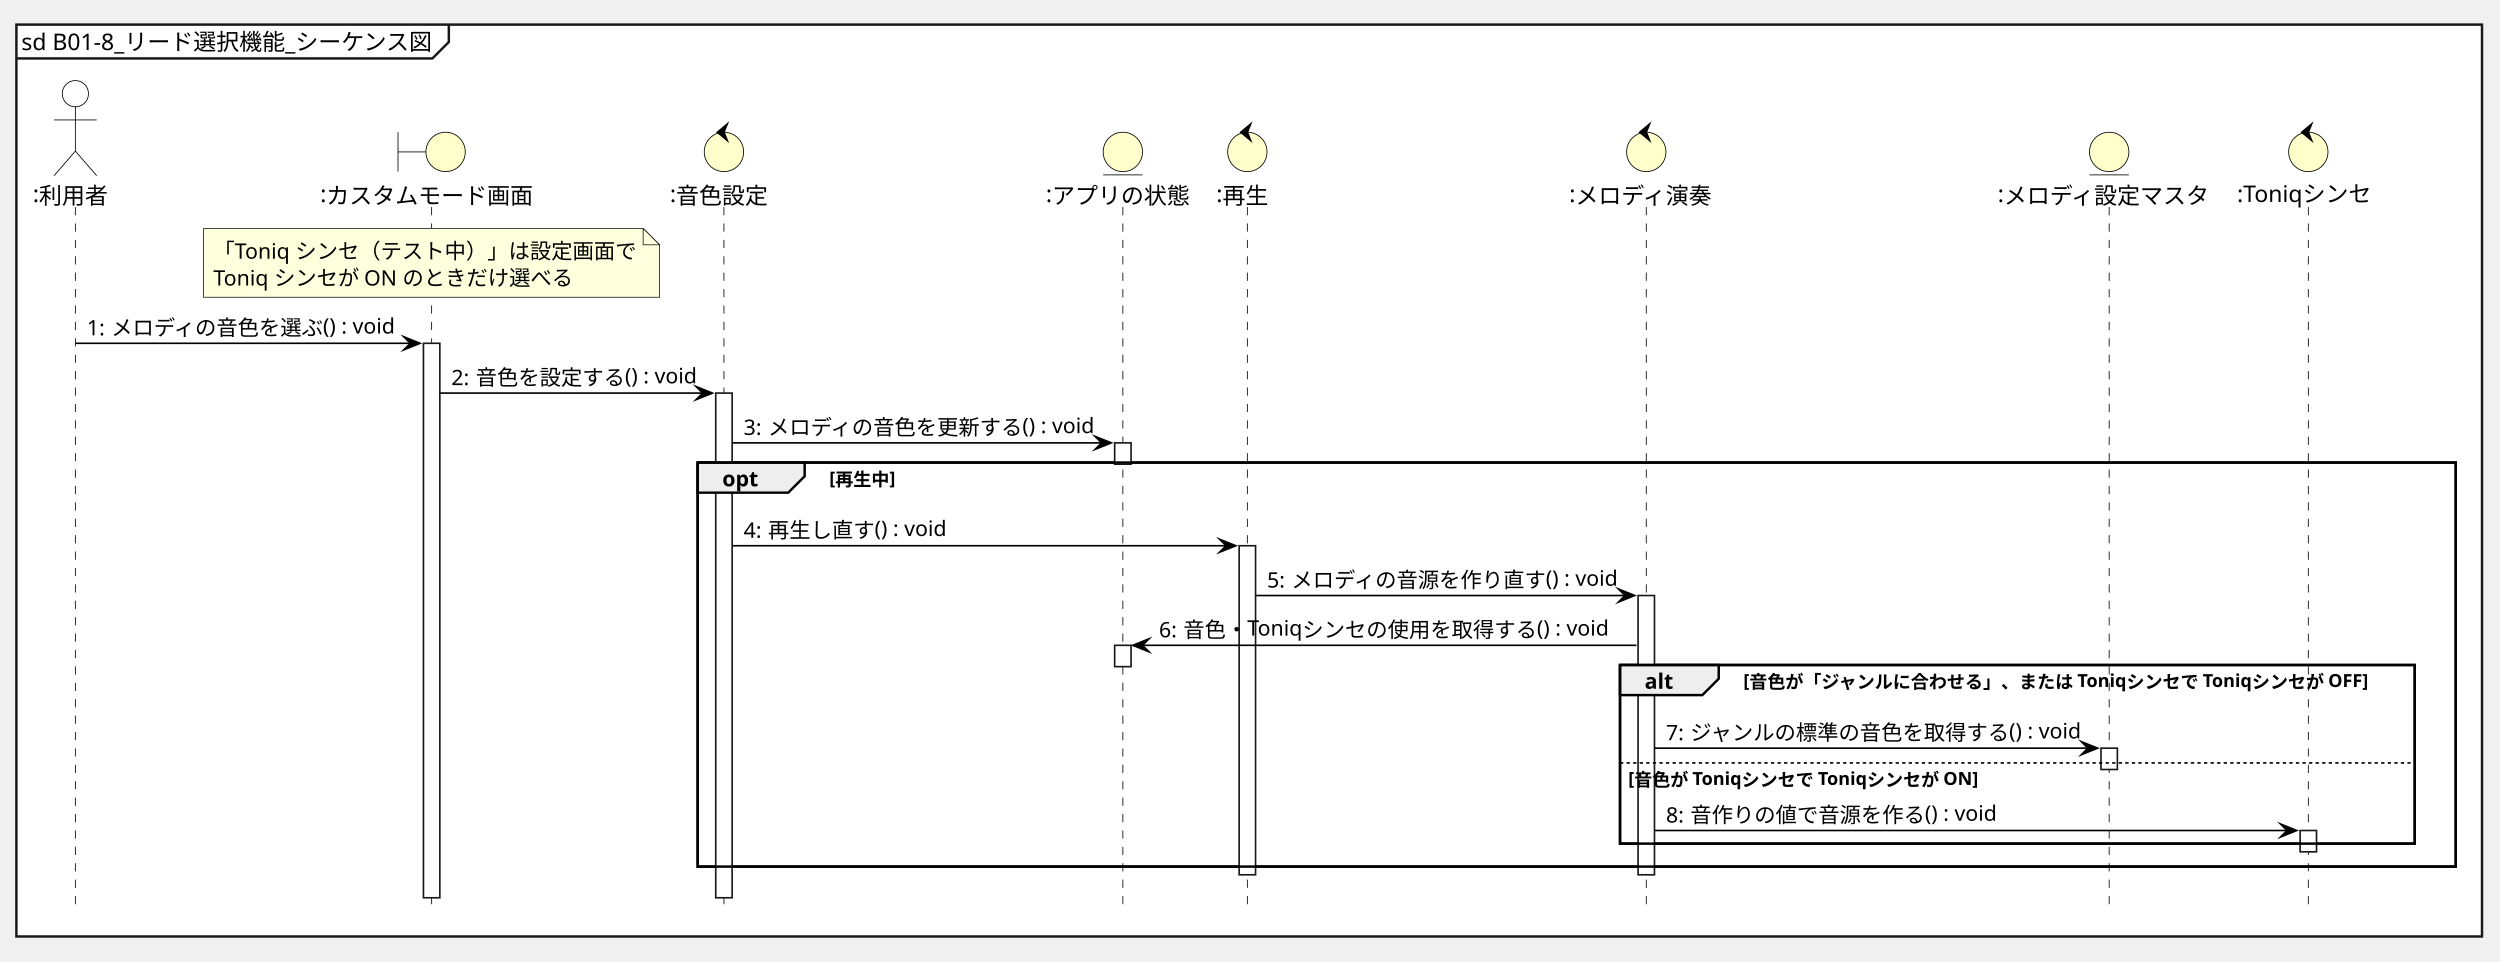
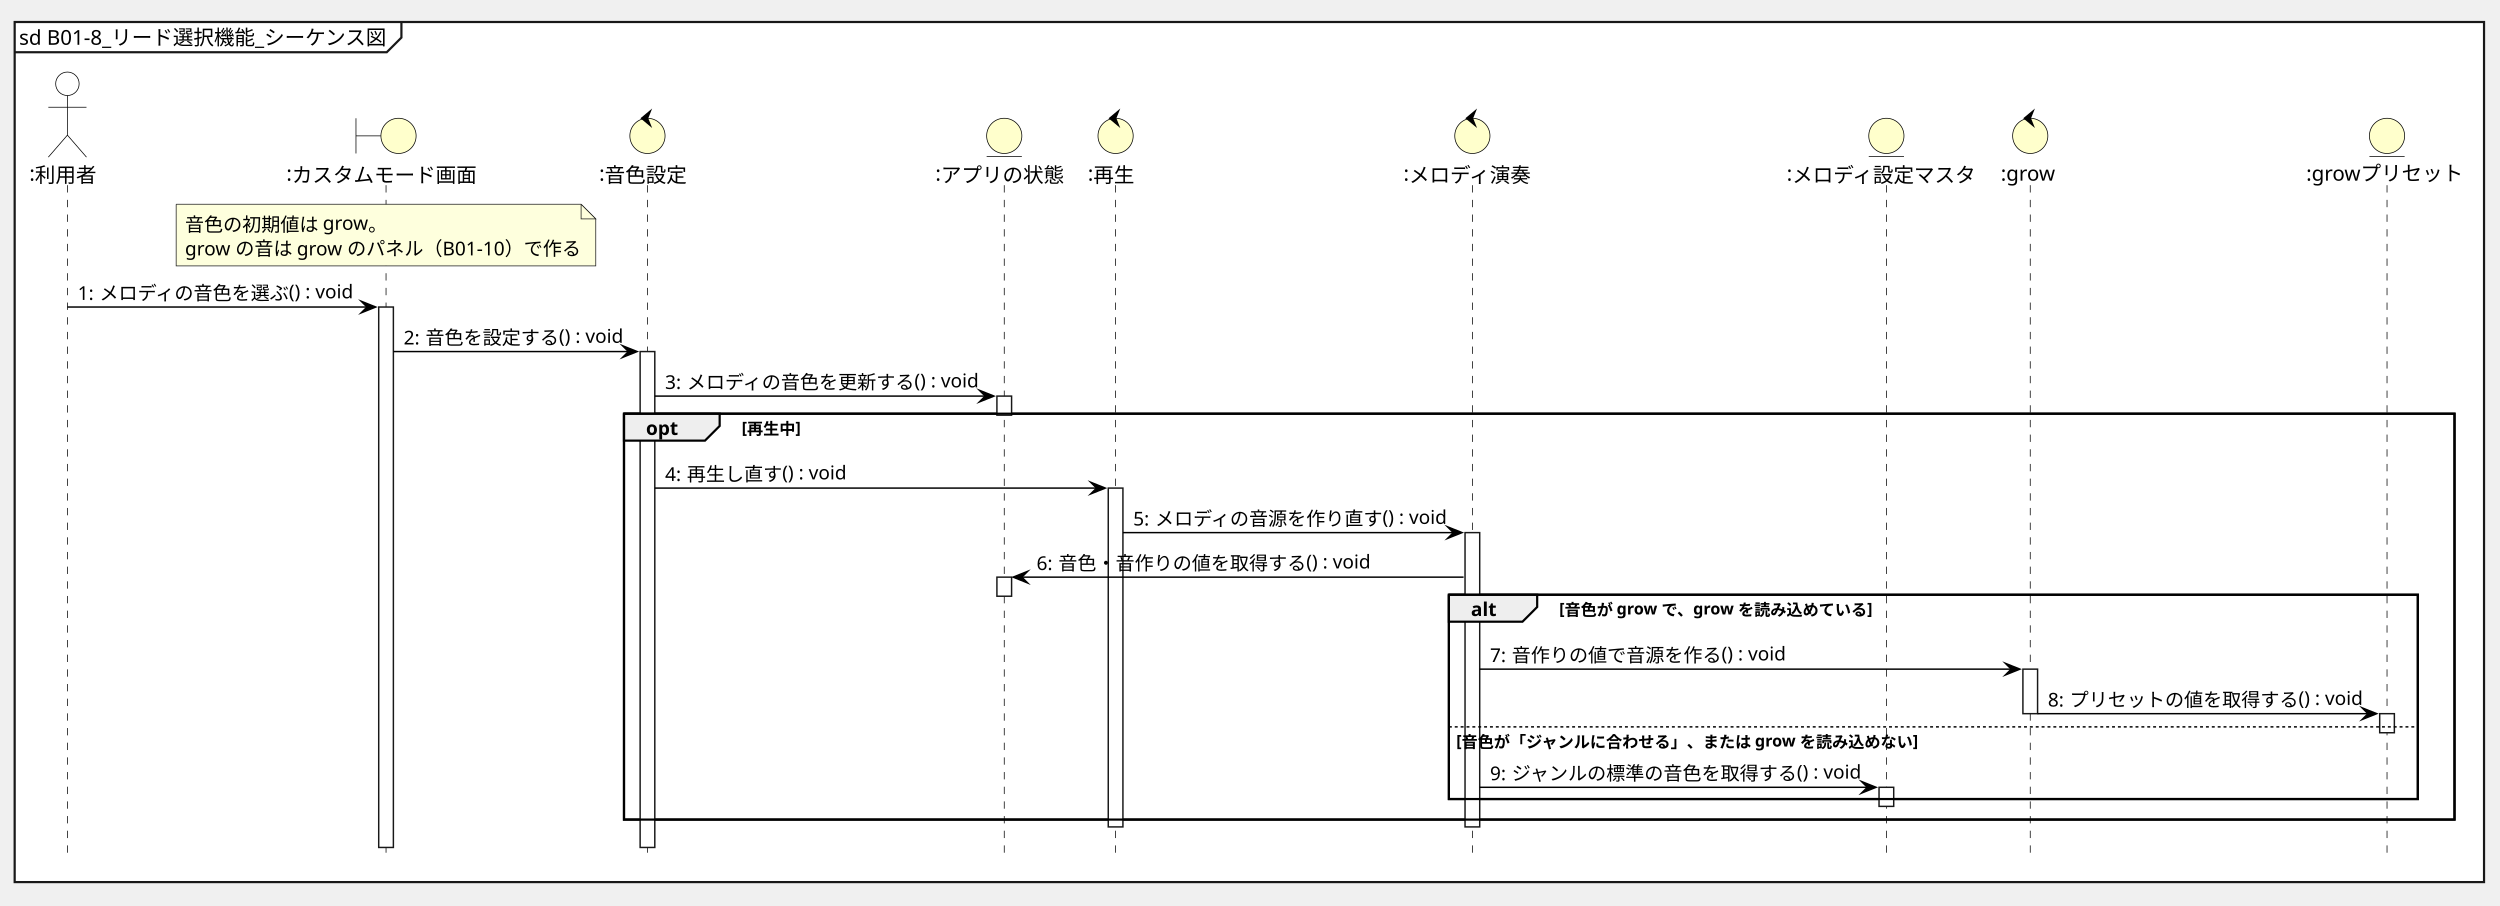
- <svg xmlns="http://www.w3.org/2000/svg" version="1.1" data-diagram-type="SEQUENCE" style="width:1524px;height:586px;background:#FFFFFF;" width="1524px" height="586px" viewBox="0 0 1524 586" zoomAndPan="magnify" preserveAspectRatio="none" contentStyleType="text/css">
+ <svg xmlns="http://www.w3.org/2000/svg" version="1.1" data-diagram-type="SEQUENCE" style="width:1704px;height:617px;background:#FFFFFF;" width="1704px" height="617px" viewBox="0 0 1704 617" zoomAndPan="magnify" preserveAspectRatio="none" contentStyleType="text/css">
  <defs />
  <g font-family="sans-serif" lengthAdjust="spacing">
-     <rect x="10" y="15" width="1503.033" height="555.883" fill="#FFF" style="stroke:#181818;stroke-width:1.5;" />
+     <rect x="10" y="15" width="1683.115" height="586.234" fill="#FFF" style="stroke:#181818;stroke-width:1.5;" />
    <path d="M273.606,15 L273.606,25.609 L263.606,35.609 L10,35.609" style="stroke:#181818;stroke-width:1.5;" fill="none" />
    <text x="13" y="30.533" fill="#000" font-size="14" textLength="253.606">sd B01-8_リード選択機能_シーケンス図</text>
-     <rect x="425.312" y="281.977" width="1071.721" height="246.297" fill="none" style="stroke:#000;stroke-width:1.5;" />
-     <rect x="987.569" y="405.383" width="484.464" height="108.891" fill="none" style="stroke:#000;stroke-width:1.5;" />
+     <rect x="425.312" y="281.977" width="1247.686" height="276.648" fill="none" style="stroke:#000;stroke-width:1.5;" />
+     <rect x="987.569" y="405.383" width="660.429" height="139.242" fill="none" style="stroke:#000;stroke-width:1.5;" />
    <g class="participant-lifeline" data-qualified-name="L1" data-entity-uid="part1" id="part1-lifeline" data-source-line="4">
      <g>
-         <rect x="42.445" y="126.219" width="8" height="426.055" fill="#000" fill-opacity="0" />
-         <line x1="45.945" y1="126.219" x2="45.945" y2="552.273" style="stroke:#000;stroke-width:0.5;stroke-dasharray:5,5;" />
+         <rect x="42.445" y="126.219" width="8" height="456.406" fill="#000" fill-opacity="0" />
+         <line x1="45.945" y1="126.219" x2="45.945" y2="582.625" style="stroke:#000;stroke-width:0.5;stroke-dasharray:5,5;" />
      </g>
    </g>
    <g class="participant-lifeline" data-qualified-name="L2" data-entity-uid="part2" id="part2-lifeline" data-source-line="5">
      <g>
-         <rect x="259.628" y="126.219" width="8" height="426.055" fill="#000" fill-opacity="0" />
-         <line x1="263.128" y1="126.219" x2="263.128" y2="552.273" style="stroke:#000;stroke-width:0.5;stroke-dasharray:5,5;" />
-       </g>
-     </g>
-     <g>
-       <rect x="258.128" y="209.273" width="10" height="338" fill="#FFF" style="stroke:#181818;stroke-width:1;" />
+         <rect x="259.628" y="126.219" width="8" height="456.406" fill="#000" fill-opacity="0" />
+         <line x1="263.128" y1="126.219" x2="263.128" y2="582.625" style="stroke:#000;stroke-width:0.5;stroke-dasharray:5,5;" />
+       </g>
+     </g>
+     <g>
+       <rect x="258.128" y="209.273" width="10" height="368.352" fill="#FFF" style="stroke:#181818;stroke-width:1;" />
    </g>
    <g class="participant-lifeline" data-qualified-name="L3" data-entity-uid="part3" id="part3-lifeline" data-source-line="6">
      <g>
-         <rect x="437.812" y="126.219" width="8" height="426.055" fill="#000" fill-opacity="0" />
-         <line x1="441.312" y1="126.219" x2="441.312" y2="552.273" style="stroke:#000;stroke-width:0.5;stroke-dasharray:5,5;" />
-       </g>
-     </g>
-     <g>
-       <rect x="436.312" y="239.625" width="10" height="307.648" fill="#FFF" style="stroke:#181818;stroke-width:1;" />
+         <rect x="437.812" y="126.219" width="8" height="456.406" fill="#000" fill-opacity="0" />
+         <line x1="441.312" y1="126.219" x2="441.312" y2="582.625" style="stroke:#000;stroke-width:0.5;stroke-dasharray:5,5;" />
+       </g>
+     </g>
+     <g>
+       <rect x="436.312" y="239.625" width="10" height="338" fill="#FFF" style="stroke:#181818;stroke-width:1;" />
    </g>
    <g class="participant-lifeline" data-qualified-name="L4" data-entity-uid="part4" id="part4-lifeline" data-source-line="7">
      <g>
-         <rect x="680.996" y="126.219" width="8" height="426.055" fill="#000" fill-opacity="0" />
-         <line x1="684.496" y1="126.219" x2="684.496" y2="552.273" style="stroke:#000;stroke-width:0.5;stroke-dasharray:5,5;" />
+         <rect x="680.996" y="126.219" width="8" height="456.406" fill="#000" fill-opacity="0" />
+         <line x1="684.496" y1="126.219" x2="684.496" y2="582.625" style="stroke:#000;stroke-width:0.5;stroke-dasharray:5,5;" />
      </g>
    </g>
    <g>
      <rect x="679.496" y="269.977" width="10" height="13" fill="#FFF" style="stroke:#181818;stroke-width:1;" />
    </g>
    <g>
      <rect x="679.496" y="393.383" width="10" height="13" fill="#FFF" style="stroke:#181818;stroke-width:1;" />
    </g>
    <g class="participant-lifeline" data-qualified-name="L5" data-entity-uid="part5" id="part5-lifeline" data-source-line="8">
      <g>
-         <rect x="756.885" y="126.219" width="8" height="426.055" fill="#000" fill-opacity="0" />
-         <line x1="760.385" y1="126.219" x2="760.385" y2="552.273" style="stroke:#000;stroke-width:0.5;stroke-dasharray:5,5;" />
-       </g>
-     </g>
-     <g>
-       <rect x="755.385" y="332.68" width="10" height="200.594" fill="#FFF" style="stroke:#181818;stroke-width:1;" />
+         <rect x="756.885" y="126.219" width="8" height="456.406" fill="#000" fill-opacity="0" />
+         <line x1="760.385" y1="126.219" x2="760.385" y2="582.625" style="stroke:#000;stroke-width:0.5;stroke-dasharray:5,5;" />
+       </g>
+     </g>
+     <g>
+       <rect x="755.385" y="332.68" width="10" height="230.945" fill="#FFF" style="stroke:#181818;stroke-width:1;" />
    </g>
    <g class="participant-lifeline" data-qualified-name="L6" data-entity-uid="part6" id="part6-lifeline" data-source-line="9">
      <g>
-         <rect x="1000.069" y="126.219" width="8" height="426.055" fill="#000" fill-opacity="0" />
-         <line x1="1003.569" y1="126.219" x2="1003.569" y2="552.273" style="stroke:#000;stroke-width:0.5;stroke-dasharray:5,5;" />
-       </g>
-     </g>
-     <g>
-       <rect x="998.569" y="363.031" width="10" height="170.242" fill="#FFF" style="stroke:#181818;stroke-width:1;" />
+         <rect x="1000.069" y="126.219" width="8" height="456.406" fill="#000" fill-opacity="0" />
+         <line x1="1003.569" y1="126.219" x2="1003.569" y2="582.625" style="stroke:#000;stroke-width:0.5;stroke-dasharray:5,5;" />
+       </g>
+     </g>
+     <g>
+       <rect x="998.569" y="363.031" width="10" height="200.594" fill="#FFF" style="stroke:#181818;stroke-width:1;" />
    </g>
    <g class="participant-lifeline" data-qualified-name="L7" data-entity-uid="part7" id="part7-lifeline" data-source-line="10">
      <g>
-         <rect x="1282.252" y="126.219" width="8" height="426.055" fill="#000" fill-opacity="0" />
-         <line x1="1285.752" y1="126.219" x2="1285.752" y2="552.273" style="stroke:#000;stroke-width:0.5;stroke-dasharray:5,5;" />
-       </g>
-     </g>
-     <g>
-       <rect x="1280.752" y="456.086" width="10" height="13" fill="#FFF" style="stroke:#181818;stroke-width:1;" />
+         <rect x="1282.252" y="126.219" width="8" height="456.406" fill="#000" fill-opacity="0" />
+         <line x1="1285.752" y1="126.219" x2="1285.752" y2="582.625" style="stroke:#000;stroke-width:0.5;stroke-dasharray:5,5;" />
+       </g>
+     </g>
+     <g>
+       <rect x="1280.752" y="536.625" width="10" height="13" fill="#FFF" style="stroke:#181818;stroke-width:1;" />
    </g>
    <g class="participant-lifeline" data-qualified-name="L8" data-entity-uid="part8" id="part8-lifeline" data-source-line="11">
      <g>
-         <rect x="1403.652" y="126.219" width="8" height="426.055" fill="#000" fill-opacity="0" />
-         <line x1="1407.152" y1="126.219" x2="1407.152" y2="552.273" style="stroke:#000;stroke-width:0.5;stroke-dasharray:5,5;" />
-       </g>
-     </g>
-     <g>
-       <rect x="1402.152" y="506.273" width="10" height="13" fill="#FFF" style="stroke:#181818;stroke-width:1;" />
+         <rect x="1380.314" y="126.219" width="8" height="456.406" fill="#000" fill-opacity="0" />
+         <line x1="1383.814" y1="126.219" x2="1383.814" y2="582.625" style="stroke:#000;stroke-width:0.5;stroke-dasharray:5,5;" />
+       </g>
+     </g>
+     <g>
+       <rect x="1378.814" y="456.086" width="10" height="30.352" fill="#FFF" style="stroke:#181818;stroke-width:1;" />
+     </g>
+     <g class="participant-lifeline" data-qualified-name="L9" data-entity-uid="part9" id="part9-lifeline" data-source-line="12">
+       <g>
+         <rect x="1623.498" y="126.219" width="8" height="456.406" fill="#000" fill-opacity="0" />
+         <line x1="1626.998" y1="126.219" x2="1626.998" y2="582.625" style="stroke:#000;stroke-width:0.5;stroke-dasharray:5,5;" />
+       </g>
+     </g>
+     <g>
+       <rect x="1621.998" y="486.438" width="10" height="13" fill="#FFF" style="stroke:#181818;stroke-width:1;" />
    </g>
    <g class="participant participant-head" data-qualified-name="L1" data-entity-uid="part1" id="part1-head" data-source-line="4">
      <text x="20" y="123.143" fill="#000" font-size="14" textLength="45.89">:利用者</text>
      <ellipse cx="45.945" cy="57.109" rx="8" ry="8" fill="#FFF" style="stroke:#000;stroke-width:0.5;" />
      <path d="M45.945,65.109 L45.945,92.109 M32.945,73.109 L58.945,73.109 M45.945,92.109 L32.945,107.109 M45.945,92.109 L58.945,107.109" style="stroke:#000;stroke-width:0.5;" fill="none" />
    </g>
    <g class="participant participant-head" data-qualified-name="L2" data-entity-uid="part2" id="part2-head" data-source-line="5">
      <text x="195.184" y="123.143" fill="#000" font-size="14" textLength="129.89">:カスタムモード画面</text>
      <path d="M242.628,80.609 L242.628,104.609 M242.628,92.609 L259.628,92.609" style="stroke:#000;stroke-width:0.5;" fill="none" />
      <ellipse cx="271.628" cy="92.609" rx="12" ry="12" fill="#FFC" style="stroke:#000;stroke-width:0.5;" />
    </g>
    <g class="participant participant-head" data-qualified-name="L3" data-entity-uid="part3" id="part3-head" data-source-line="6">
      <text x="408.367" y="123.143" fill="#000" font-size="14" textLength="59.89">:音色設定</text>
      <ellipse cx="441.312" cy="92.609" rx="12" ry="12" fill="#FFC" style="stroke:#000;stroke-width:0.5;" />
      <polygon points="437.312,80.609,443.312,75.609,441.312,80.609,443.312,85.609,437.312,80.609" fill="#000" style="stroke:#000;stroke-width:1;stroke-linejoin:miter;stroke-miterlimit:10;" />
    </g>
    <g class="participant participant-head" data-qualified-name="L4" data-entity-uid="part4" id="part4-head" data-source-line="7">
      <text x="637.551" y="123.143" fill="#000" font-size="14" textLength="87.89">:アプリの状態</text>
      <ellipse cx="684.496" cy="92.609" rx="12" ry="12" fill="#FFC" style="stroke:#000;stroke-width:0.5;" />
      <line x1="672.496" y1="106.609" x2="696.496" y2="106.609" style="stroke:#000;stroke-width:0.5;" />
    </g>
    <g class="participant participant-head" data-qualified-name="L5" data-entity-uid="part5" id="part5-head" data-source-line="8">
      <text x="741.44" y="123.143" fill="#000" font-size="14" textLength="31.89">:再生</text>
      <ellipse cx="760.385" cy="92.609" rx="12" ry="12" fill="#FFC" style="stroke:#000;stroke-width:0.5;" />
      <polygon points="756.385,80.609,762.385,75.609,760.385,80.609,762.385,85.609,756.385,80.609" fill="#000" style="stroke:#000;stroke-width:1;stroke-linejoin:miter;stroke-miterlimit:10;" />
    </g>
    <g class="participant participant-head" data-qualified-name="L6" data-entity-uid="part6" id="part6-head" data-source-line="9">
      <text x="956.624" y="123.143" fill="#000" font-size="14" textLength="87.89">:メロディ演奏</text>
      <ellipse cx="1003.569" cy="92.609" rx="12" ry="12" fill="#FFC" style="stroke:#000;stroke-width:0.5;" />
      <polygon points="999.569,80.609,1005.569,75.609,1003.569,80.609,1005.569,85.609,999.569,80.609" fill="#000" style="stroke:#000;stroke-width:1;stroke-linejoin:miter;stroke-miterlimit:10;" />
    </g>
    <g class="participant participant-head" data-qualified-name="L7" data-entity-uid="part7" id="part7-head" data-source-line="10">
      <text x="1217.808" y="123.143" fill="#000" font-size="14" textLength="129.89">:メロディ設定マスタ</text>
      <ellipse cx="1285.752" cy="92.609" rx="12" ry="12" fill="#FFC" style="stroke:#000;stroke-width:0.5;" />
      <line x1="1273.752" y1="106.609" x2="1297.752" y2="106.609" style="stroke:#000;stroke-width:0.5;" />
    </g>
    <g class="participant participant-head" data-qualified-name="L8" data-entity-uid="part8" id="part8-head" data-source-line="11">
-       <text x="1363.697" y="123.143" fill="#000" font-size="14" textLength="80.91">:Toniqシンセ</text>
-       <ellipse cx="1407.152" cy="92.609" rx="12" ry="12" fill="#FFC" style="stroke:#000;stroke-width:0.5;" />
-       <polygon points="1403.152,80.609,1409.152,75.609,1407.152,80.609,1409.152,85.609,1403.152,80.609" fill="#000" style="stroke:#000;stroke-width:1;stroke-linejoin:miter;stroke-miterlimit:10;" />
-     </g>
-     <path d="M124.063,139.219 L124.063,181.219 L402.063,181.219 L402.063,149.219 L392.063,139.219 L124.063,139.219" style="stroke:#181818;stroke-width:0.5;" fill="#FEFFDD" />
-     <path d="M392.063,139.219 L392.063,149.219 L402.063,149.219 L392.063,139.219" style="stroke:#181818;stroke-width:0.5;" fill="#FEFFDD" />
-     <text x="130.063" y="157.714" fill="#000" font-size="13" textLength="257.131">「Toniq シンセ（テスト中）」は設定画面で</text>
-     <text x="130.063" y="174.065" fill="#000" font-size="13" textLength="218.854">Toniq シンセが ON のときだけ選べる</text>
-     <g class="message" data-entity-1="part1" data-entity-2="part2" id="msg1" data-source-line="15">
+       <text x="1363.697" y="123.143" fill="#000" font-size="14" textLength="34.234">:grow</text>
+       <ellipse cx="1383.814" cy="92.609" rx="12" ry="12" fill="#FFC" style="stroke:#000;stroke-width:0.5;" />
+       <polygon points="1379.814,80.609,1385.814,75.609,1383.814,80.609,1385.814,85.609,1379.814,80.609" fill="#000" style="stroke:#000;stroke-width:1;stroke-linejoin:miter;stroke-miterlimit:10;" />
+     </g>
+     <g class="participant participant-head" data-qualified-name="L9" data-entity-uid="part9" id="part9-head" data-source-line="12">
+       <text x="1571.881" y="123.143" fill="#000" font-size="14" textLength="104.234">:growプリセット</text>
+       <ellipse cx="1626.998" cy="92.609" rx="12" ry="12" fill="#FFC" style="stroke:#000;stroke-width:0.5;" />
+       <line x1="1614.998" y1="106.609" x2="1638.998" y2="106.609" style="stroke:#000;stroke-width:0.5;" />
+     </g>
+     <path d="M120.073,139.219 L120.073,181.219 L406.073,181.219 L406.073,149.219 L396.073,139.219 L120.073,139.219" style="stroke:#181818;stroke-width:0.5;" fill="#FEFFDD" />
+     <path d="M396.073,139.219 L396.073,149.219 L406.073,149.219 L396.073,139.219" style="stroke:#181818;stroke-width:0.5;" fill="#FEFFDD" />
+     <text x="126.073" y="157.714" fill="#000" font-size="13" textLength="135.789">音色の初期値は grow。</text>
+     <text x="126.073" y="174.065" fill="#000" font-size="13" textLength="265.11">grow の音は grow のパネル（B01-10）で作る</text>
+     <g class="message" data-entity-1="part1" data-entity-2="part2" id="msg1" data-source-line="16">
      <polygon points="246.128,205.273,256.128,209.273,246.128,213.273,250.128,209.273" fill="#000" style="stroke:#000;stroke-width:1;stroke-linejoin:miter;stroke-miterlimit:10;" />
      <line x1="45.945" y1="209.273" x2="252.128" y2="209.273" style="stroke:#000;stroke-width:1;" />
      <text x="52.945" y="204.417" fill="#000" font-size="13" textLength="10.842">1:</text>
      <text x="67.787" y="204.417" fill="#000" font-size="13" textLength="173.342">メロディの音色を選ぶ() : void</text>
    </g>
-     <g class="message" data-entity-1="part2" data-entity-2="part3" id="msg2" data-source-line="17">
+     <g class="message" data-entity-1="part2" data-entity-2="part3" id="msg2" data-source-line="18">
      <polygon points="424.312,235.625,434.312,239.625,424.312,243.625,428.312,239.625" fill="#000" style="stroke:#000;stroke-width:1;stroke-linejoin:miter;stroke-miterlimit:10;" />
      <line x1="268.128" y1="239.625" x2="430.312" y2="239.625" style="stroke:#000;stroke-width:1;" />
      <text x="275.128" y="234.769" fill="#000" font-size="13" textLength="10.842">2:</text>
      <text x="289.97" y="234.769" fill="#000" font-size="13" textLength="134.342">音色を設定する() : void</text>
    </g>
-     <g class="message" data-entity-1="part3" data-entity-2="part4" id="msg3" data-source-line="19">
+     <g class="message" data-entity-1="part3" data-entity-2="part4" id="msg3" data-source-line="20">
      <polygon points="667.496,265.977,677.496,269.977,667.496,273.977,671.496,269.977" fill="#000" style="stroke:#000;stroke-width:1;stroke-linejoin:miter;stroke-miterlimit:10;" />
      <line x1="446.312" y1="269.977" x2="673.496" y2="269.977" style="stroke:#000;stroke-width:1;" />
      <text x="453.312" y="265.12" fill="#000" font-size="13" textLength="10.842">3:</text>
      <text x="468.154" y="265.12" fill="#000" font-size="13" textLength="199.342">メロディの音色を更新する() : void</text>
    </g>
    <path d="M425.312,281.977 L490.523,281.977 L490.523,290.328 L480.523,300.328 L425.312,300.328 L425.312,281.977" style="stroke:#000;stroke-width:1.5;" fill="#EEE" />
-     <rect x="425.312" y="281.977" width="1071.721" height="246.297" fill="none" style="stroke:#000;stroke-width:1.5;" />
+     <rect x="425.312" y="281.977" width="1247.686" height="276.648" fill="none" style="stroke:#000;stroke-width:1.5;" />
    <text x="440.312" y="296.472" fill="#000" font-size="13" textLength="20.211" font-weight="700">opt</text>
    <text x="505.523" y="295.396" fill="#000" font-size="11" textLength="41.357" font-weight="700">[再生中]</text>
-     <g class="message" data-entity-1="part3" data-entity-2="part5" id="msg4" data-source-line="23">
+     <g class="message" data-entity-1="part3" data-entity-2="part5" id="msg4" data-source-line="24">
      <polygon points="743.385,328.68,753.385,332.68,743.385,336.68,747.385,332.68" fill="#000" style="stroke:#000;stroke-width:1;stroke-linejoin:miter;stroke-miterlimit:10;" />
      <line x1="446.312" y1="332.68" x2="749.385" y2="332.68" style="stroke:#000;stroke-width:1;" />
      <text x="453.312" y="327.823" fill="#000" font-size="13" textLength="10.842">4:</text>
      <text x="468.154" y="327.823" fill="#000" font-size="13" textLength="108.342">再生し直す() : void</text>
    </g>
-     <g class="message" data-entity-1="part5" data-entity-2="part6" id="msg5" data-source-line="25">
+     <g class="message" data-entity-1="part5" data-entity-2="part6" id="msg5" data-source-line="26">
      <polygon points="986.569,359.031,996.569,363.031,986.569,367.031,990.569,363.031" fill="#000" style="stroke:#000;stroke-width:1;stroke-linejoin:miter;stroke-miterlimit:10;" />
      <line x1="765.385" y1="363.031" x2="992.569" y2="363.031" style="stroke:#000;stroke-width:1;" />
      <text x="772.385" y="358.175" fill="#000" font-size="13" textLength="10.842">5:</text>
      <text x="787.227" y="358.175" fill="#000" font-size="13" textLength="199.342">メロディの音源を作り直す() : void</text>
    </g>
-     <g class="message" data-entity-1="part6" data-entity-2="part4" id="msg6" data-source-line="27">
+     <g class="message" data-entity-1="part6" data-entity-2="part4" id="msg6" data-source-line="28">
      <polygon points="700.496,389.383,690.496,393.383,700.496,397.383,696.496,393.383" fill="#000" style="stroke:#000;stroke-width:1;stroke-linejoin:miter;stroke-miterlimit:10;" />
      <line x1="694.496" y1="393.383" x2="997.569" y2="393.383" style="stroke:#000;stroke-width:1;" />
      <text x="706.496" y="388.526" fill="#000" font-size="13" textLength="10.842">6:</text>
-       <text x="721.337" y="388.526" fill="#000" font-size="13" textLength="257.861">音色・Toniqシンセの使用を取得する() : void</text>
+       <text x="721.337" y="388.526" fill="#000" font-size="13" textLength="212.342">音色・音作りの値を取得する() : void</text>
    </g>
    <path d="M987.569,405.383 L1047.74,405.383 L1047.74,413.734 L1037.74,423.734 L987.569,423.734 L987.569,405.383" style="stroke:#000;stroke-width:1.5;" fill="#EEE" />
-     <rect x="987.569" y="405.383" width="484.464" height="108.891" fill="none" style="stroke:#000;stroke-width:1.5;" />
+     <rect x="987.569" y="405.383" width="660.429" height="139.242" fill="none" style="stroke:#000;stroke-width:1.5;" />
    <text x="1002.569" y="419.878" fill="#000" font-size="13" textLength="15.171" font-weight="700">alt</text>
-     <text x="1062.74" y="418.802" fill="#000" font-size="11" textLength="393.293" font-weight="700">[音色が「ジャンルに合わせる」、または Toniqシンセで Toniqシンセが OFF]</text>
-     <g class="message" data-entity-1="part6" data-entity-2="part7" id="msg7" data-source-line="31">
-       <polygon points="1268.752,452.086,1278.752,456.086,1268.752,460.086,1272.752,456.086" fill="#000" style="stroke:#000;stroke-width:1;stroke-linejoin:miter;stroke-miterlimit:10;" />
-       <line x1="1008.569" y1="456.086" x2="1274.752" y2="456.086" style="stroke:#000;stroke-width:1;" />
+     <text x="1062.74" y="418.802" fill="#000" font-size="11" textLength="216.514" font-weight="700">[音色が grow で、grow を読み込めている]</text>
+     <g class="message" data-entity-1="part6" data-entity-2="part8" id="msg7" data-source-line="32">
+       <polygon points="1366.814,452.086,1376.814,456.086,1366.814,460.086,1370.814,456.086" fill="#000" style="stroke:#000;stroke-width:1;stroke-linejoin:miter;stroke-miterlimit:10;" />
+       <line x1="1008.569" y1="456.086" x2="1372.814" y2="456.086" style="stroke:#000;stroke-width:1;" />
      <text x="1015.569" y="451.229" fill="#000" font-size="13" textLength="10.842">7:</text>
-       <text x="1030.411" y="451.229" fill="#000" font-size="13" textLength="238.342">ジャンルの標準の音色を取得する() : void</text>
-     </g>
-     <line x1="987.569" y1="465.086" x2="1472.033" y2="465.086" style="stroke:#000;stroke-width:1;stroke-dasharray:2,2;" />
-     <text x="992.569" y="478.505" fill="#000" font-size="11" textLength="217.642" font-weight="700">[音色が Toniqシンセで Toniqシンセが ON]</text>
-     <g class="message" data-entity-1="part6" data-entity-2="part8" id="msg8" data-source-line="35">
-       <polygon points="1390.152,502.273,1400.152,506.273,1390.152,510.273,1394.152,506.273" fill="#000" style="stroke:#000;stroke-width:1;stroke-linejoin:miter;stroke-miterlimit:10;" />
-       <line x1="1008.569" y1="506.273" x2="1396.152" y2="506.273" style="stroke:#000;stroke-width:1;" />
-       <text x="1015.569" y="501.417" fill="#000" font-size="13" textLength="10.842">8:</text>
-       <text x="1030.411" y="501.417" fill="#000" font-size="13" textLength="186.342">音作りの値で音源を作る() : void</text>
+       <text x="1030.411" y="451.229" fill="#000" font-size="13" textLength="186.342">音作りの値で音源を作る() : void</text>
+     </g>
+     <g class="message" data-entity-1="part8" data-entity-2="part9" id="msg8" data-source-line="34">
+       <polygon points="1609.998,482.438,1619.998,486.438,1609.998,490.438,1613.998,486.438" fill="#000" style="stroke:#000;stroke-width:1;stroke-linejoin:miter;stroke-miterlimit:10;" />
+       <line x1="1388.814" y1="486.438" x2="1615.998" y2="486.438" style="stroke:#000;stroke-width:1;" />
+       <text x="1395.814" y="481.581" fill="#000" font-size="13" textLength="10.842">8:</text>
+       <text x="1410.656" y="481.581" fill="#000" font-size="13" textLength="199.342">プリセットの値を取得する() : void</text>
+     </g>
+     <line x1="987.569" y1="495.438" x2="1647.998" y2="495.438" style="stroke:#000;stroke-width:1;stroke-dasharray:2,2;" />
+     <text x="992.569" y="508.856" fill="#000" font-size="11" textLength="323.308" font-weight="700">[音色が「ジャンルに合わせる」、または grow を読み込めない]</text>
+     <g class="message" data-entity-1="part6" data-entity-2="part7" id="msg9" data-source-line="39">
+       <polygon points="1268.752,532.625,1278.752,536.625,1268.752,540.625,1272.752,536.625" fill="#000" style="stroke:#000;stroke-width:1;stroke-linejoin:miter;stroke-miterlimit:10;" />
+       <line x1="1008.569" y1="536.625" x2="1274.752" y2="536.625" style="stroke:#000;stroke-width:1;" />
+       <text x="1015.569" y="531.769" fill="#000" font-size="13" textLength="10.842">9:</text>
+       <text x="1030.411" y="531.769" fill="#000" font-size="13" textLength="238.342">ジャンルの標準の音色を取得する() : void</text>
    </g>
  </g>
</svg>
